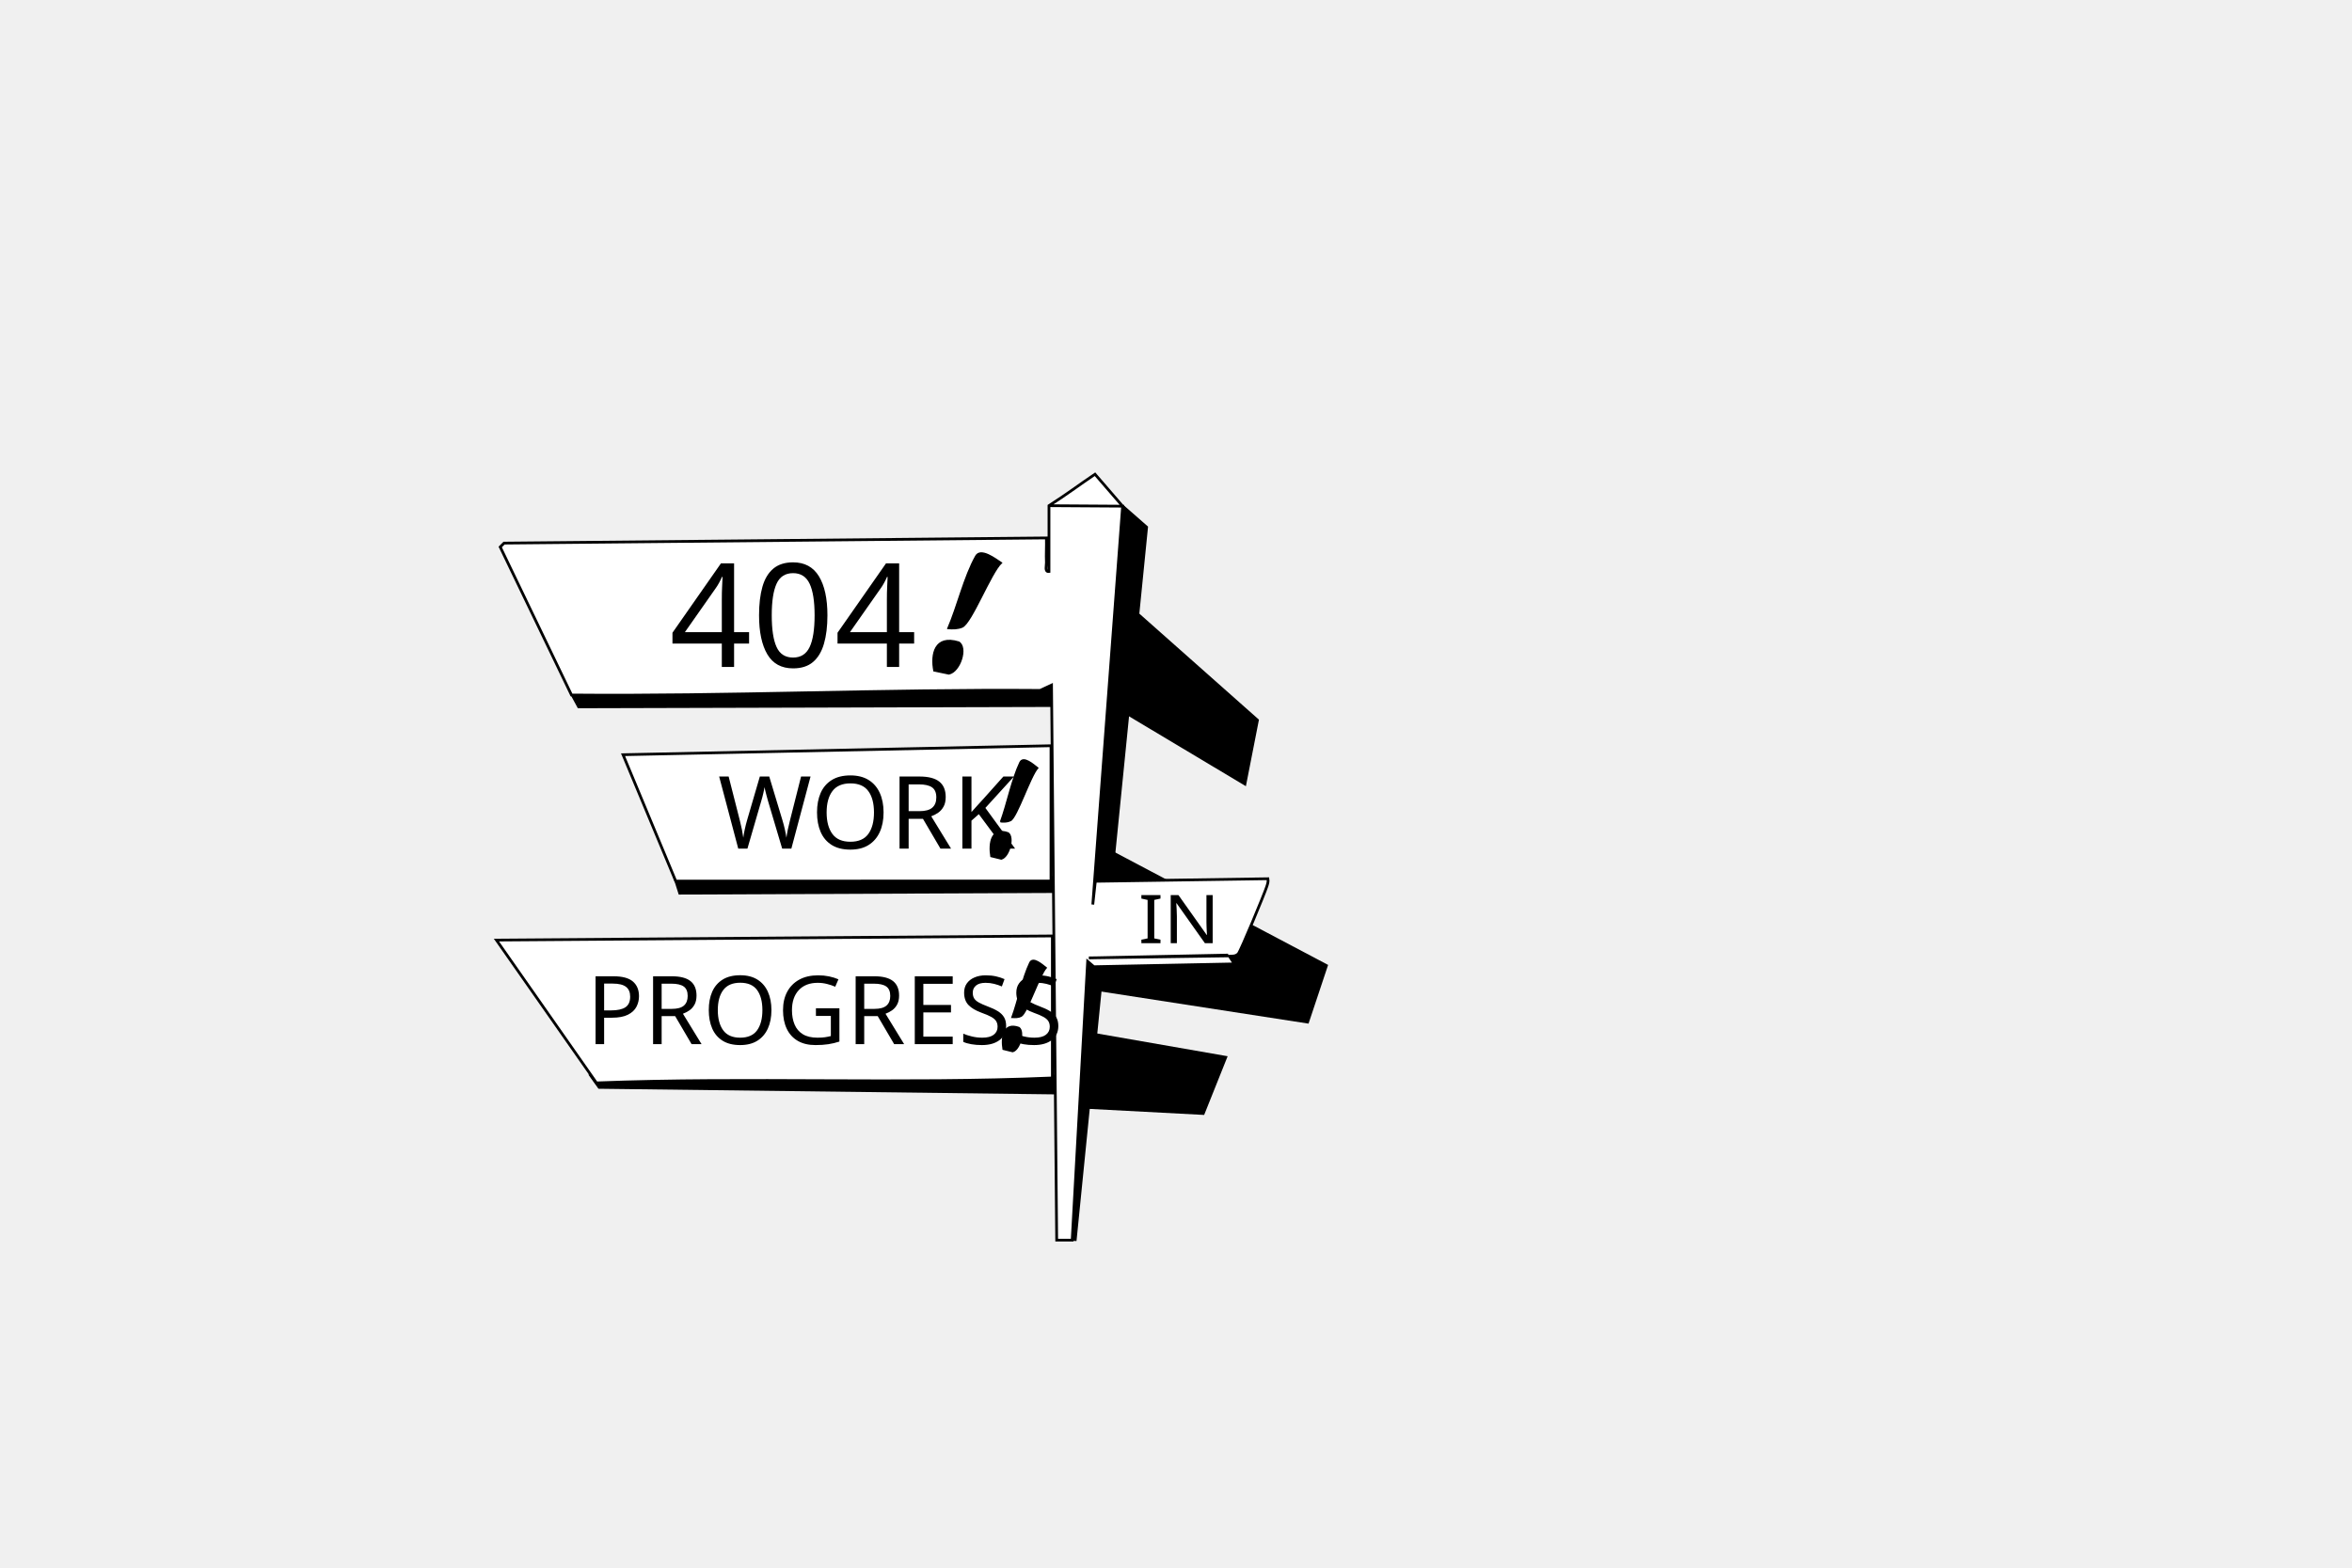
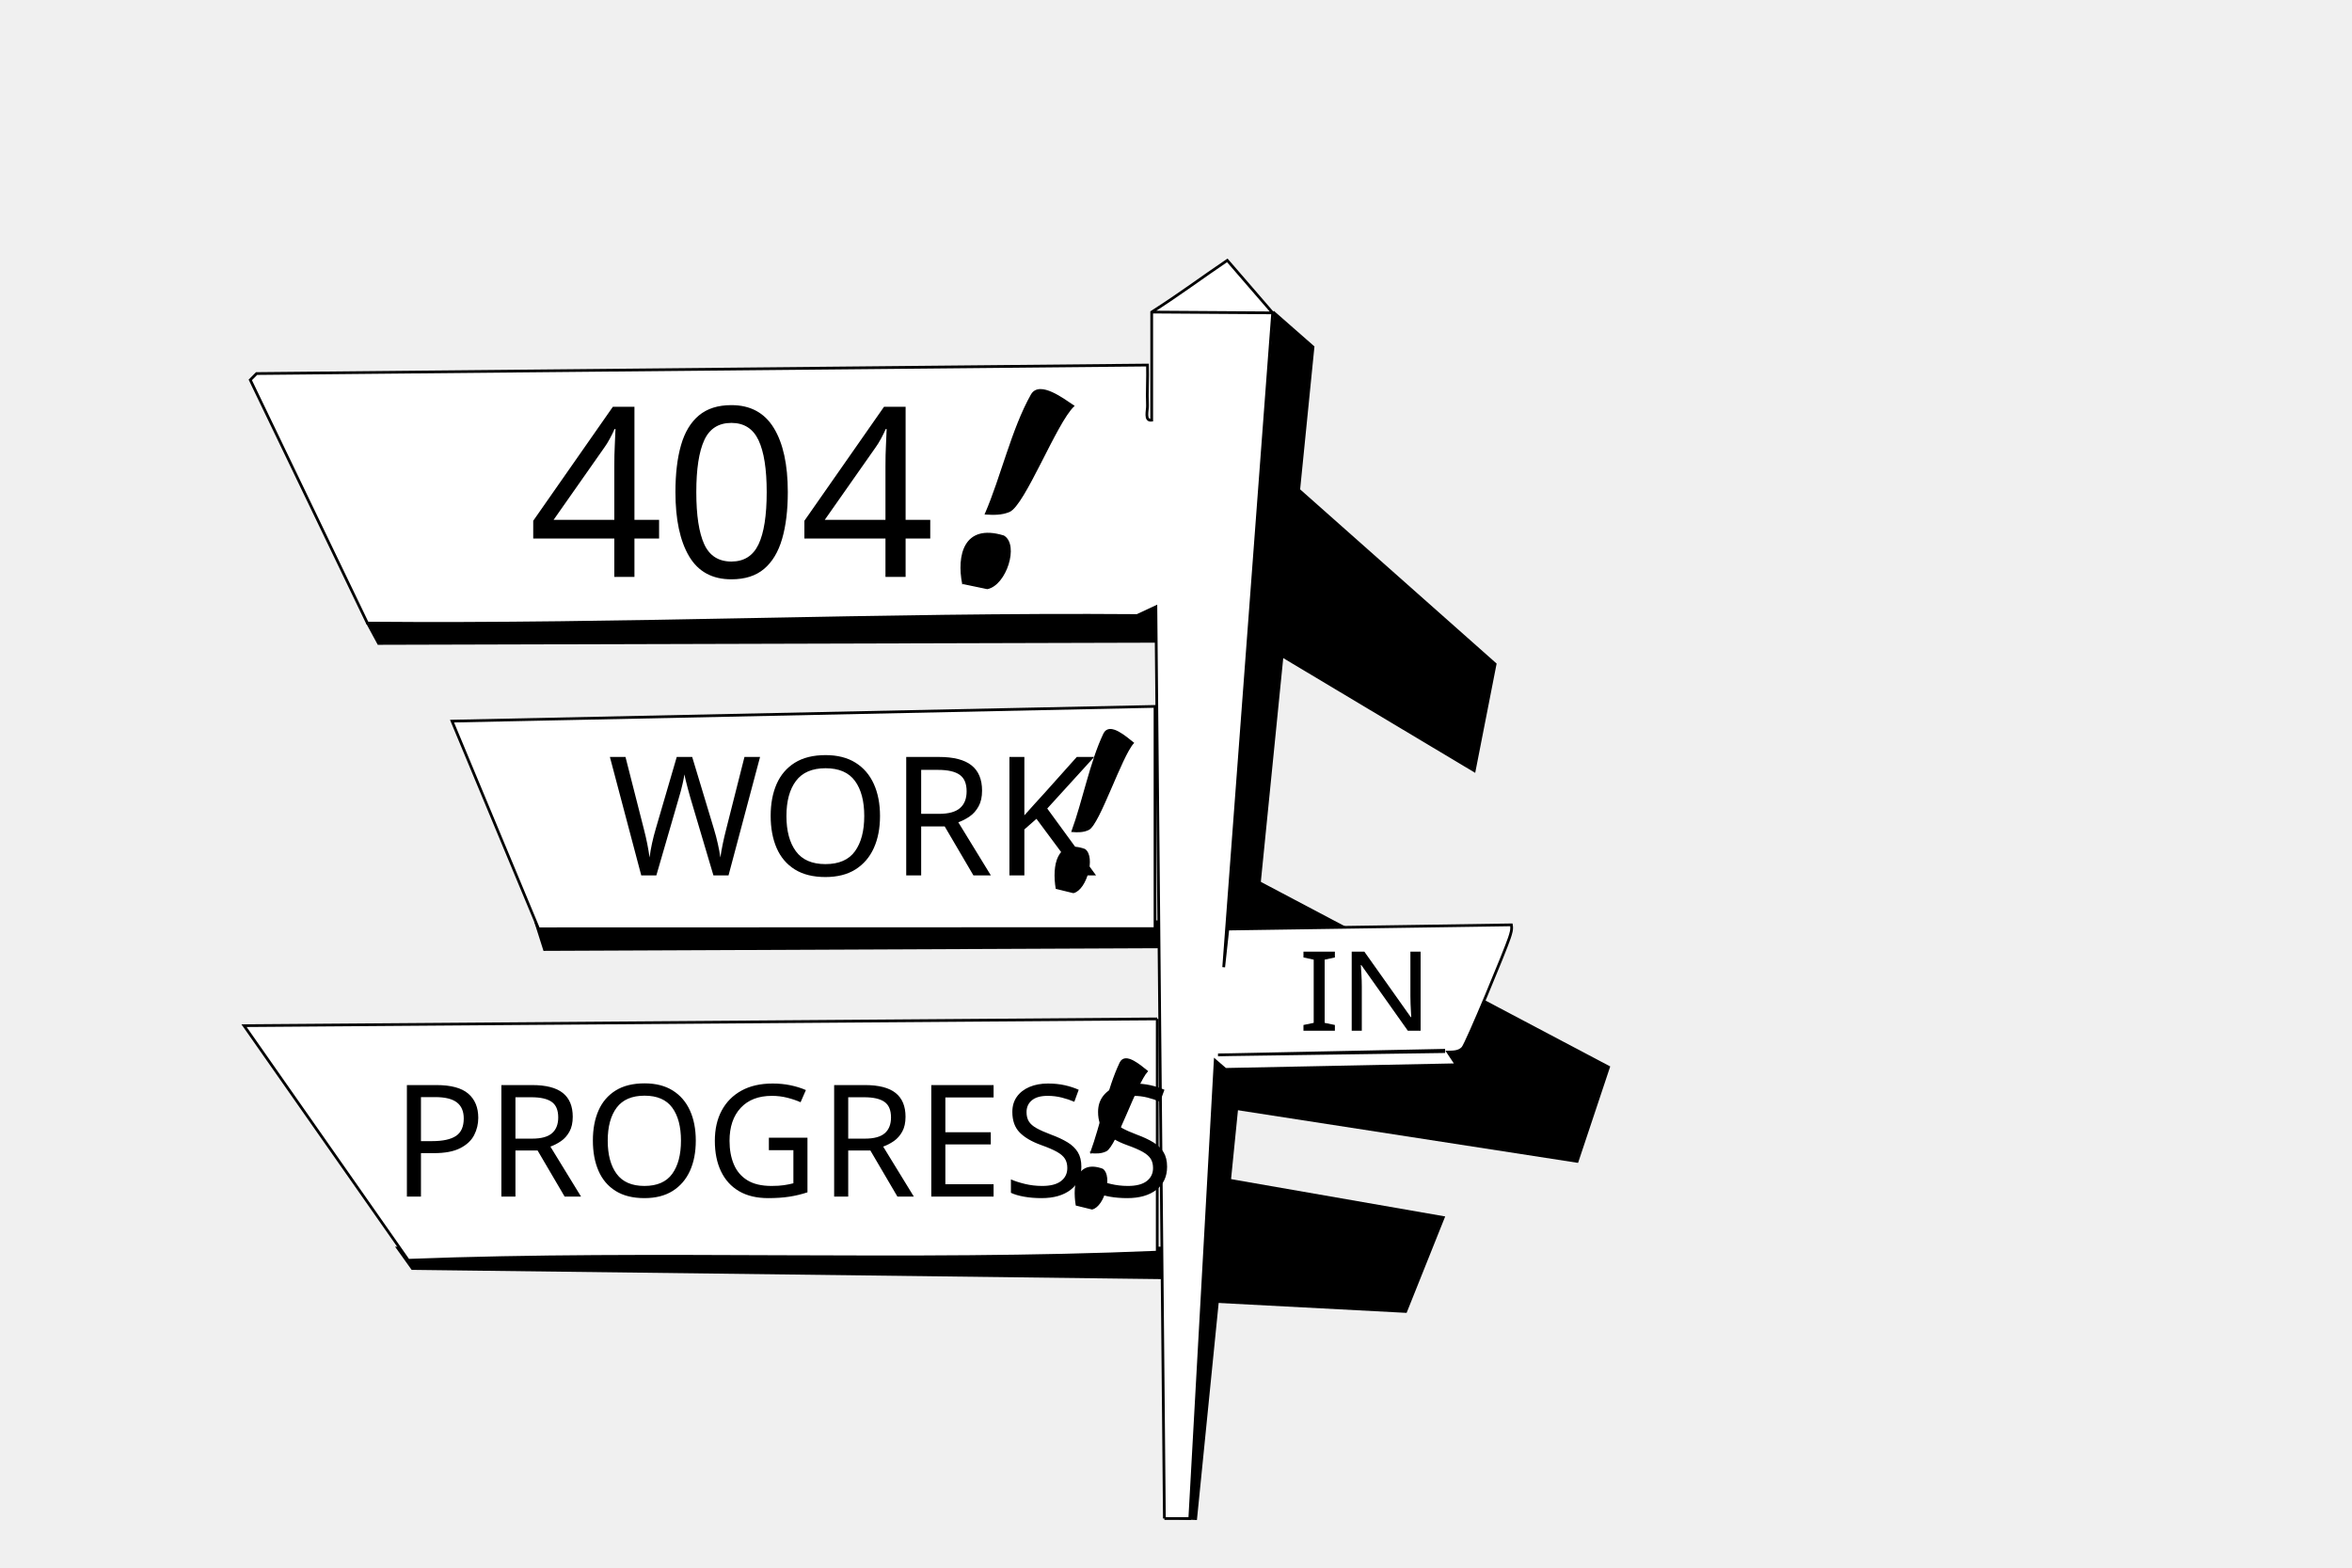
<svg xmlns="http://www.w3.org/2000/svg" id="Layer_3" data-name="Layer 3" viewBox="0 0 1713.38 1142.26">
  <defs>
    <style>
      .cls-1 {
-         font-size: 69.25px;
+         font-size: 120.87px;
      }

      .cls-1, .cls-2, .cls-3, .cls-4 {
        font-family: KCAcmeHandInked, 'KC Acme Hand';
        isolation: isolate;
      }

      .cls-2 {
-         font-size: 105.11px;
-       }
- 
-       .cls-3 {
-         font-size: 49.09px;
+         font-size: 113.76px;
      }

      .cls-5 {
        fill: #fff;
        stroke-width: 2px;
      }

      .cls-5, .cls-6 {
        stroke: #000;
        stroke-miterlimit: 10;
      }

+       .cls-3 {
+         font-size: 172.67px;
+       }
+ 
      .cls-4 {
-         font-size: 73.58px;
+         font-size: 80.65px;
      }
    </style>
  </defs>
  <g id="Shadow_Group_" data-name="Shadow &amp;lt;Group&amp;gt;">
-     <polygon points="800.21 614.67 967.5 703.07 953.24 745.84 793.56 721.13 800.21 614.67" />
-     <polygon points="790.7 751.54 894.31 769.6 877.2 812.37 787.14 807.62 790.7 751.54" />
-     <polygon points="810.66 514.87 907.61 572.85 917.12 524.37 816.37 435.03 810.66 514.87" />
-     <polygon points="836.33 383.7 784.21 904.25 776.29 903.94 818.27 367.86 836.33 383.7" />
-     <polygon points="415.71 506.4 766.01 499.18 766.04 515.1 420.94 516.04 415.71 506.4" />
-     <polygon points="428.61 783 768.65 783 769.24 797.4 435.96 793.29 428.61 783" />
-     <polygon points="490.32 638.87 767.71 638.28 767.12 650.63 494.43 651.8 490.32 638.87" />
+     <polygon points="898.21 631.83 1173.01 777.04 1149.59 847.3 887.28 806.7 898.21 631.83" />
+     <polygon points="882.6 856.67 1052.79 886.33 1024.68 956.59 876.75 948.79 882.6 856.67" />
+     <polygon points="915.39 467.89 1074.65 563.13 1090.26 483.5 924.76 336.74 915.39 467.89" />
+     <polygon points="957.55 252.42 871.93 1107.53 858.92 1107.01 927.88 226.4 957.55 252.42" />
+     <polygon points="266.61 453.99 842.03 442.13 842.08 468.27 275.19 469.82 266.61 453.99" />
+     <polygon points="287.79 908.35 846.38 908.35 847.35 932.01 299.86 925.25 287.79 908.35" />
+     <polygon points="389.16 671.59 844.83 670.62 843.87 690.9 395.92 692.83 389.16 671.59" />
  </g>
  <g id="Sign_Group_" data-name="Sign &amp;lt;Group&amp;gt;">
-     <path class="cls-5" d="M769.78,903.59l-3.77-404.41-8.32,3.87c-113.93-.9-227.58,4.39-341.36,3.35l-51.93-107.86,2.79-2.82,395.09-3.77c.17,5.93-.25,11.95,0,17.9.1,2.32-1.43,6.98,1.88,6.56v-47.96c12.61-8.04,21.8-15.01,33.52-22.93l20.12,23.29-53.64-.35,53.64.35-21.72,290.25,1.85-16.93,125.74-1.86c.37,2.09-.24,3.77-.86,5.71-1.66,5.22-18.93,46.88-20.69,48.86s-4.3,1.83-6.58,1.87l3.73,5.61-102.41,2.05-4.53-3.91-11.28,203.13h-11.26ZM794.18,697.92v.03l99.5-2.04v.59l-99.5,1.42Z" />
-     <path class="cls-5" d="M766.62,681.96v103.46c-110.36,4.72-221.58-.64-332.13,3.6l-72.85-104.06,404.98-3Z" />
-     <polygon class="cls-5" points="765.63 543.36 765.63 641.92 492.26 642.01 453.87 549.9 765.63 543.36" />
+     <path class="cls-5" d="M848.23,1106.44l-6.2-664.31-13.66,6.36c-187.16-1.47-373.84,7.21-560.74,5.5l-85.3-177.18,4.59-4.63,649.01-6.19c.27,9.74-.42,19.63-.02,29.4.16,3.8-2.34,11.47,3.08,10.78v-78.79c20.72-13.21,35.81-24.66,55.07-37.67l33.05,38.25-88.12-.58,88.12.58-35.68,476.78,3.04-27.81,206.55-3.06c.61,3.43-.39,6.19-1.41,9.37-2.73,8.58-31.1,77.01-33.99,80.27-2.75,3.09-7.06,3-10.82,3.07l6.13,9.22-168.23,3.37-7.44-6.43-18.53,333.69h-18.5ZM888.3,768.59v.04l163.45-3.36v.97l-163.45,2.34Z" />
+     <path class="cls-5" d="M843.03,742.38v169.96c-181.29,7.76-363.99-1.05-545.59,5.92l-119.67-170.94,665.26-4.93Z" />
+     <polygon class="cls-5" points="841.41 514.7 841.41 676.6 392.35 676.74 329.29 525.44 841.41 514.7" />
  </g>
-   <text class="cls-3" transform="translate(829.3 687.22) scale(1.1 1)">
+   <text class="cls-4" transform="translate(946 751.01) scale(1.1 1)">
    <tspan x="0" y="0">IN</tspan>
  </text>
  <g id="_404_Group_" data-name="404 &amp;lt;Group&amp;gt;">
-     <text class="cls-2" transform="translate(487.67 485.94)">
+     <text class="cls-3" transform="translate(384.82 420.37)">
      <tspan x="0" y="0">404</tspan>
    </text>
    <g>
-       <path class="cls-6" d="M690.47,457.97c3.61.21,7.08.31,10.48-1.1,6.76-2.8,20.83-39.51,28.57-46.76-4.14-2.71-15.1-11.23-18.66-4.93-8.6,15.24-13.34,36.54-20.39,52.78Z" />
-       <path class="cls-6" d="M680.36,488.78l10.88,2.27c8.19-1.66,13.81-19.26,7.25-23.2-17.75-5.46-20.43,8.98-18.13,20.93Z" />
+       <path class="cls-6" d="M717.94,374.42c5.93.35,11.64.5,17.21-1.81,11.1-4.6,34.22-64.9,46.93-76.81-6.81-4.45-24.81-18.44-30.65-8.09-14.13,25.04-21.91,60.03-33.49,86.71Z" />
+       <path class="cls-6" d="M701.35,425.03l17.87,3.73c13.45-2.73,22.69-31.64,11.91-38.11-29.15-8.97-33.56,14.76-29.79,34.39Z" />
    </g>
  </g>
  <g id="Work_Group_" data-name="Work &amp;lt;Group&amp;gt;">
-     <text class="cls-4" transform="translate(523 618.32)">
+     <text class="cls-1" transform="translate(442.84 637.83)">
      <tspan x="0" y="0">WORK </tspan>
    </text>
    <g>
-       <path class="cls-6" d="M728.87,598.79c2.51.17,4.91.25,7.27-.9,4.69-2.29,14.45-32.38,19.82-38.31-2.87-2.22-10.48-9.2-12.94-4.04-5.97,12.49-9.25,29.94-14.14,43.25Z" />
-       <path class="cls-6" d="M721.87,624.04l7.55,1.86c5.68-1.36,9.58-15.78,5.03-19.01-12.31-4.48-14.17,7.36-12.58,17.15Z" />
+       <path class="cls-6" d="M781.03,605.75c4.12.28,8.07.41,11.94-1.48,7.7-3.77,23.74-53.18,32.55-62.94-4.72-3.65-17.21-15.11-21.26-6.63-9.8,20.51-15.2,49.18-23.23,71.05Z" />
+       <path class="cls-6" d="M769.52,647.22l12.4,3.05c9.33-2.24,15.74-25.93,8.26-31.23-20.22-7.35-23.28,12.09-20.66,28.18Z" />
    </g>
  </g>
  <g id="Progress_Group_" data-name="Progress &amp;lt;Group&amp;gt;">
-     <text class="cls-1" transform="translate(427.14 760.78)">
+     <text class="cls-2" transform="translate(285.38 871.84)">
      <tspan x="0" y="0">PROGRESS </tspan>
    </text>
    <g>
-       <path class="cls-6" d="M737.2,741.27c2.31.16,4.52.23,6.69-.83,4.32-2.11,13.3-29.8,18.24-35.27-2.65-2.04-9.64-8.47-11.92-3.71-5.49,11.5-8.52,27.56-13.02,39.81Z" />
-       <path class="cls-6" d="M730.75,764.51l6.95,1.71c5.23-1.26,8.82-14.53,4.63-17.5-11.33-4.12-13.04,6.78-11.58,15.79Z" />
+       <path class="cls-6" d="M794.71,839.8c3.79.26,7.43.38,10.99-1.36,7.09-3.47,21.85-48.95,29.97-57.93-4.35-3.36-15.84-13.91-19.57-6.1-9.02,18.88-13.99,45.27-21.38,65.4Z" />
+       <path class="cls-6" d="M784.11,877.97l11.41,2.81c8.59-2.06,14.49-23.87,7.61-28.75-18.61-6.77-21.43,11.13-19.02,25.94Z" />
    </g>
  </g>
</svg>
